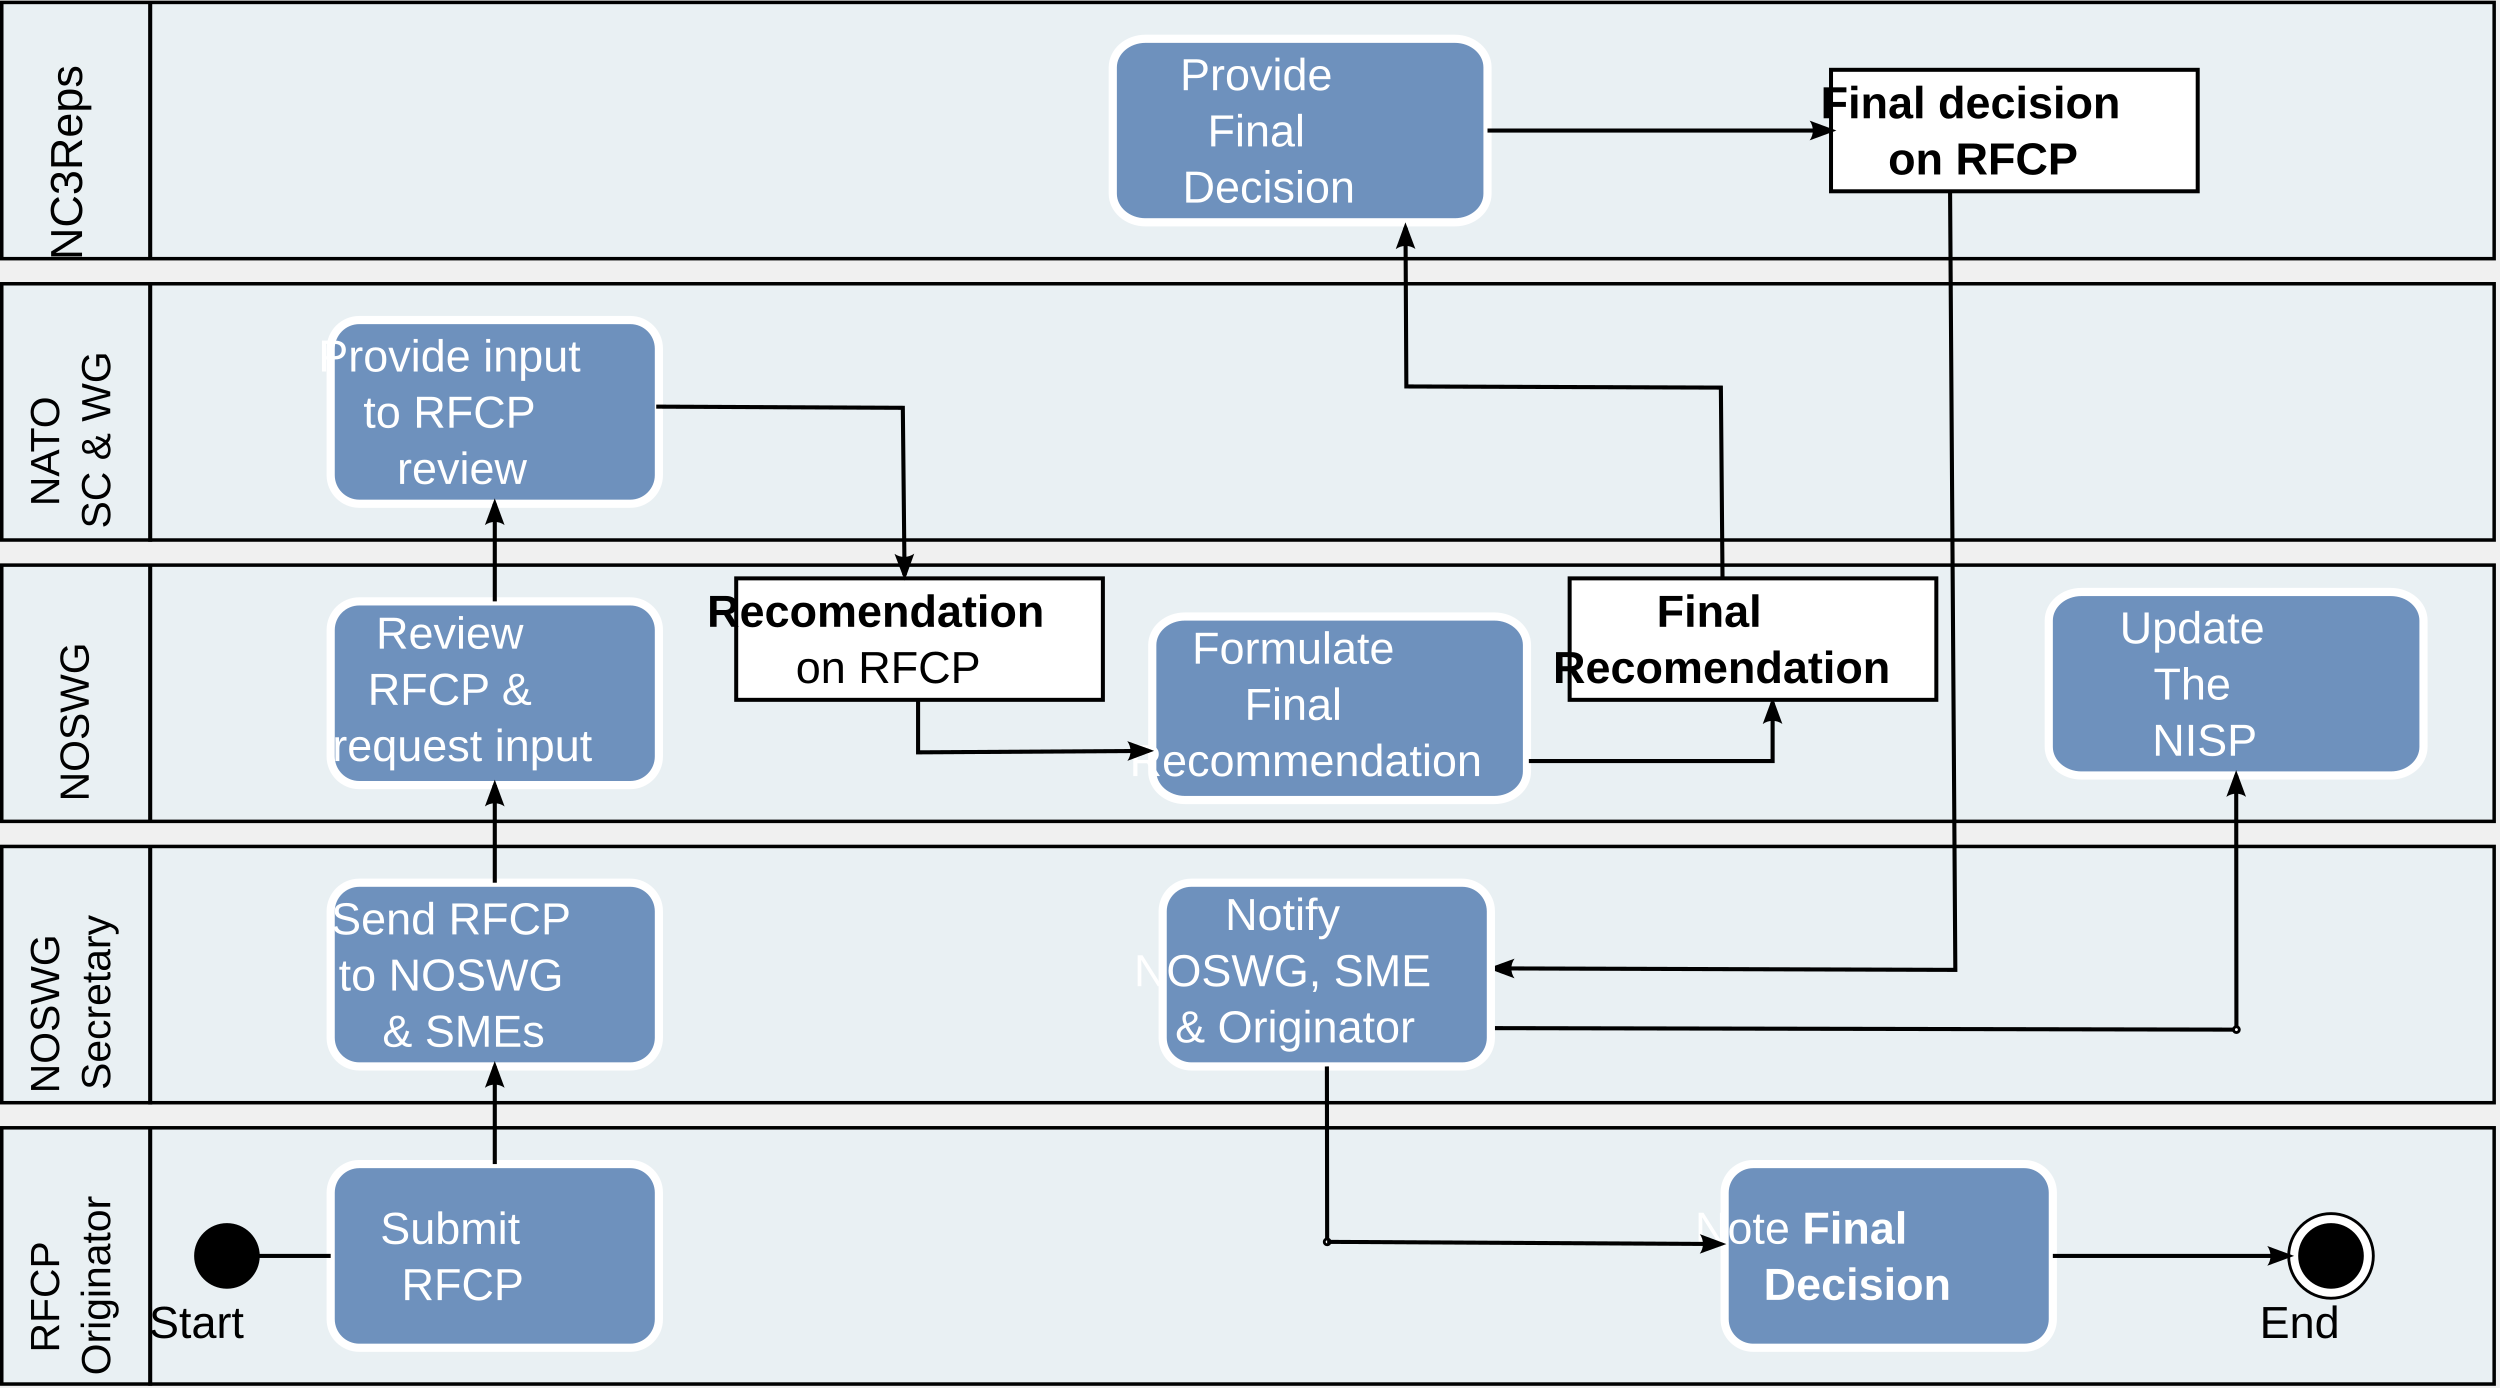
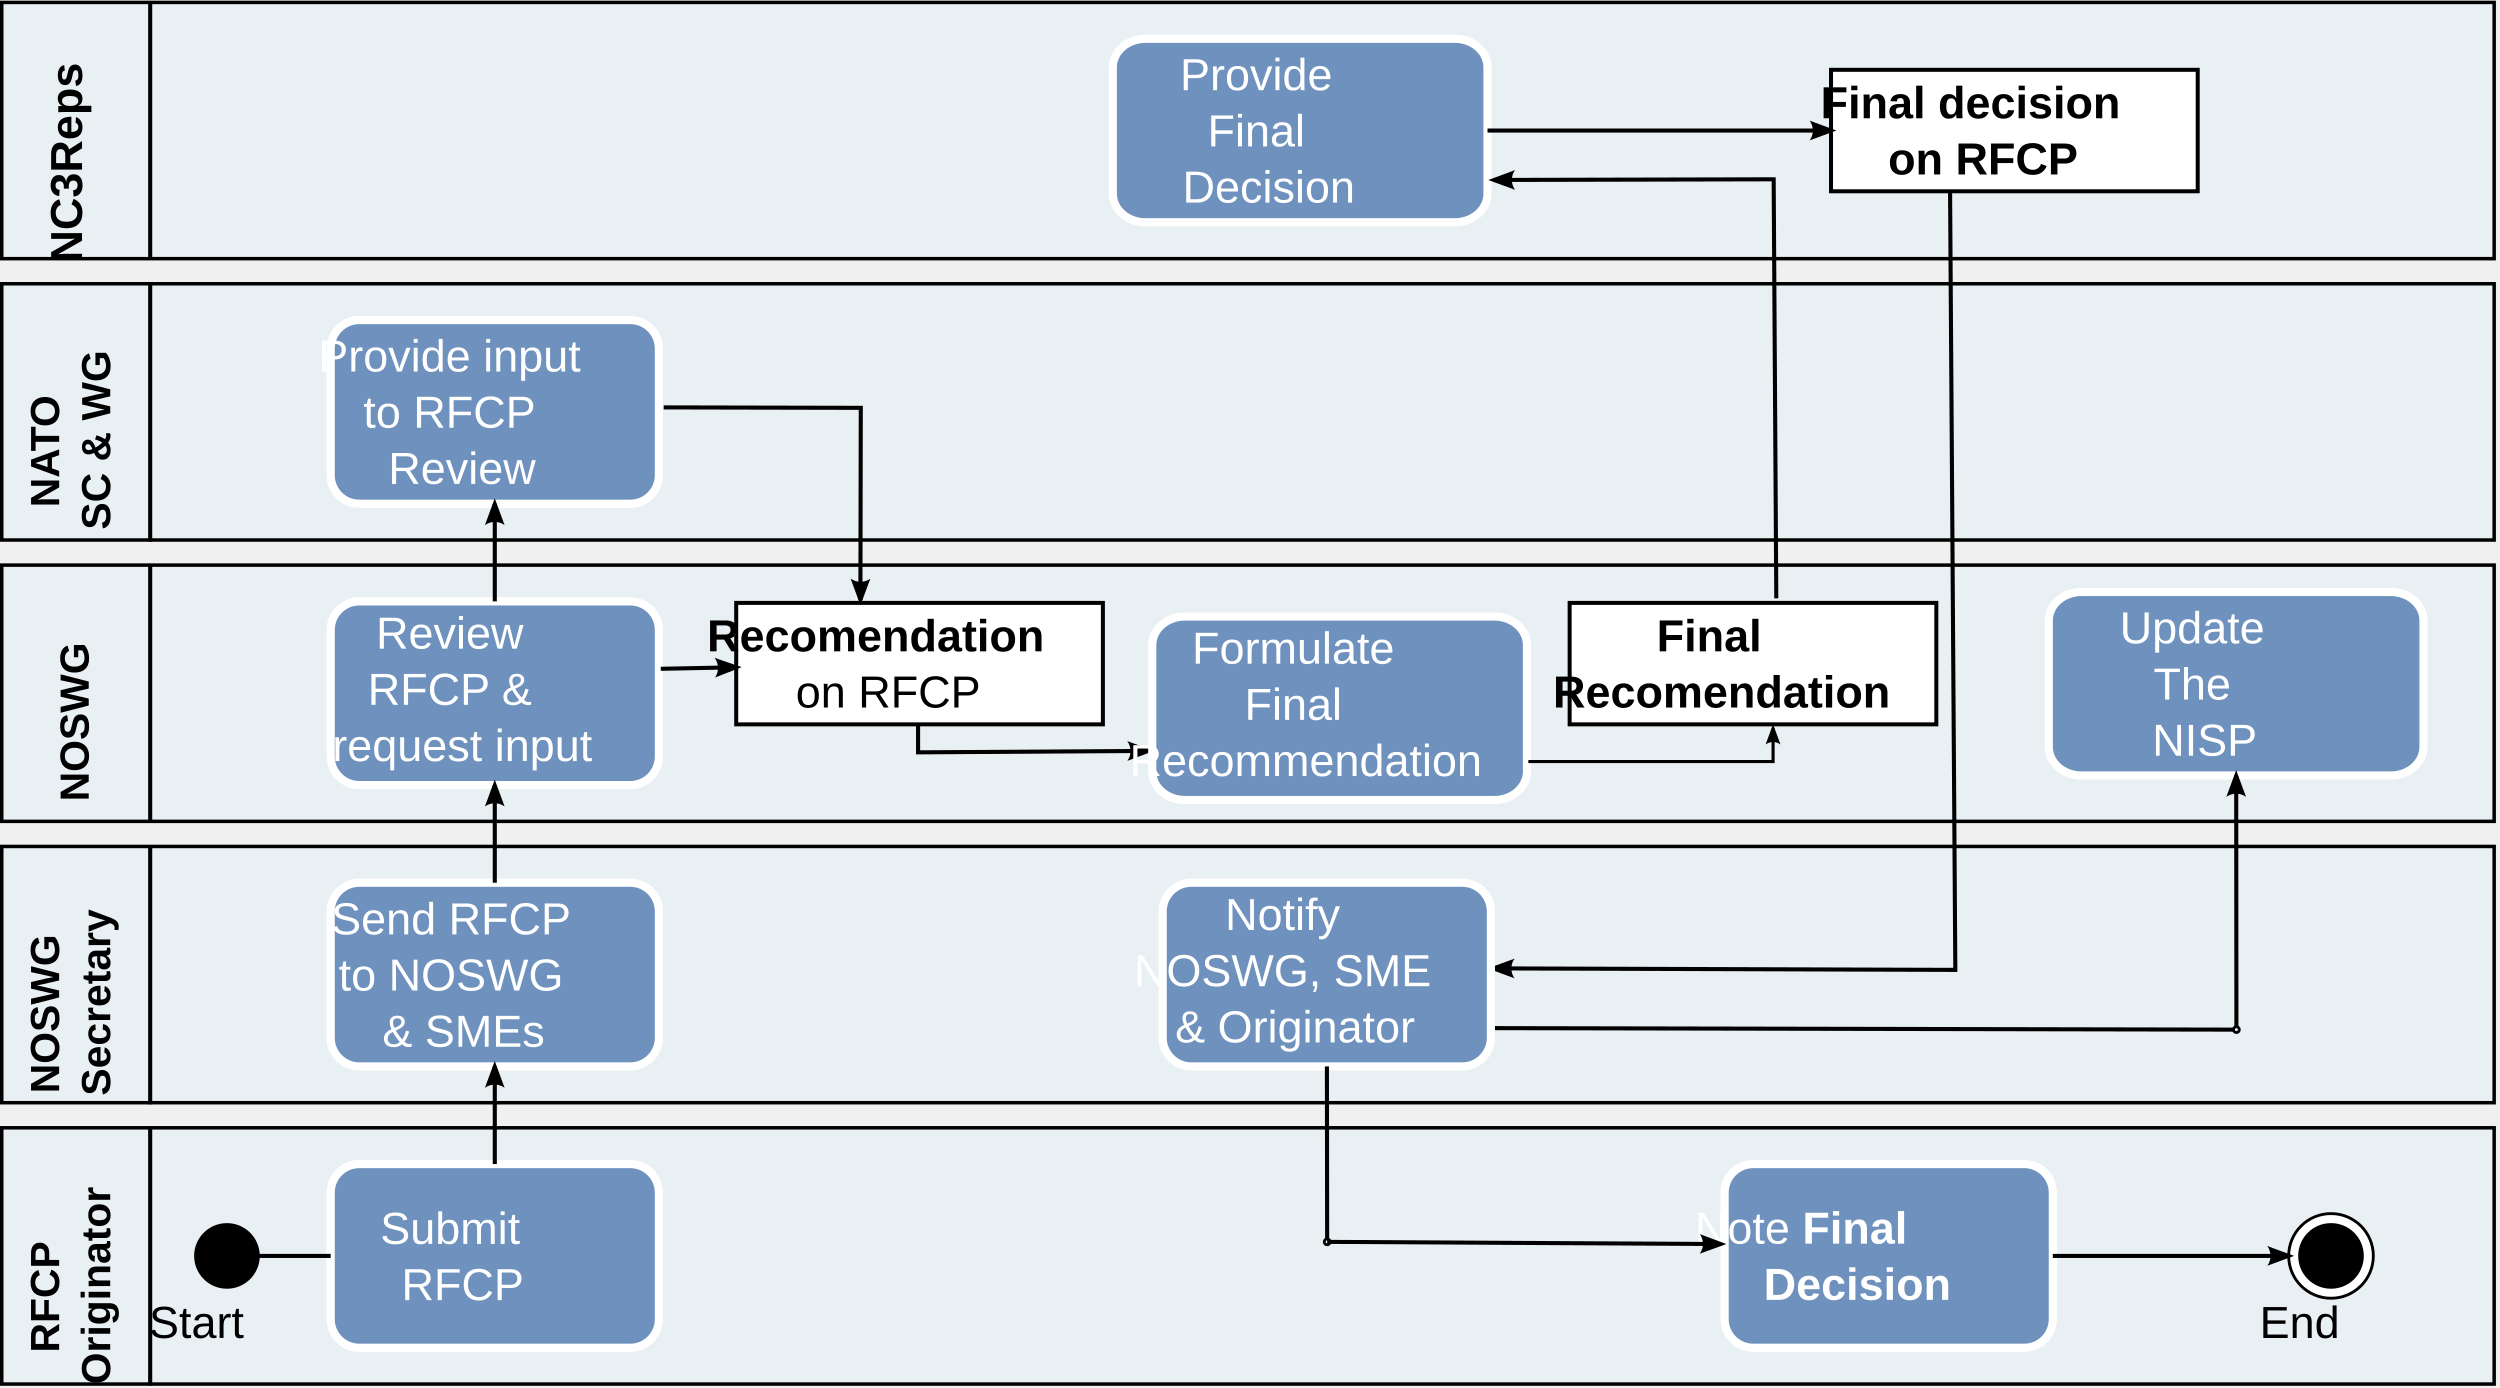
<svg xmlns="http://www.w3.org/2000/svg" width="611.7" height="339.529" id="svg2" version="1.1">
  <defs id="defs4">
    <marker orient="auto" refY="0" refX="0" id="Arrow2Mstart" style="overflow:visible">
      <path id="path3906" style="font-size:12px;fill-rule:evenodd;stroke-width:0.625;stroke-linejoin:round" d="M 8.719,4.034 -2.207,0.016 8.719,-4.002 c -1.745,2.372 -1.735,5.617 -6e-7,8.035 z" transform="scale(0.6,0.6)" />
    </marker>
    <marker orient="auto" refY="0" refX="0" id="Arrow2Mend" style="overflow:visible">
      <path id="path3909" style="font-size:12px;fill-rule:evenodd;stroke-width:0.625;stroke-linejoin:round" d="M 8.719,4.034 -2.207,0.016 8.719,-4.002 c -1.745,2.372 -1.735,5.617 -6e-7,8.035 z" transform="scale(-0.6,-0.6)" />
    </marker>
  </defs>
  <g id="layer1" transform="translate(-7.15,-452.5629)">
    <rect style="fill:#e9f0f3;fill-opacity:1;fill-rule:evenodd;stroke:#000000;stroke-width:0.857;stroke-linejoin:miter;stroke-miterlimit:4;stroke-opacity:1;stroke-dasharray:none;stroke-dashoffset:0" id="rect2849-7" width="609.843" height="62.7" x="7.579" y="659.673" rx="0" ry="0.214" />
    <rect style="fill:#e9f0f3;fill-opacity:1;fill-rule:evenodd;stroke:#000000;stroke-width:0.857;stroke-linejoin:miter;stroke-miterlimit:4;stroke-opacity:1;stroke-dasharray:none;stroke-dashoffset:0" id="rect2849-3" width="609.843" height="62.7" x="7.579" y="590.834" rx="0" ry="0.214" />
    <rect style="fill:#e9f0f3;fill-opacity:1;fill-rule:evenodd;stroke:#000000;stroke-width:0.857;stroke-linejoin:miter;stroke-miterlimit:4;stroke-opacity:1;stroke-dasharray:none;stroke-dashoffset:0" id="rect2849-4" width="609.843" height="62.7" x="7.579" y="521.994" rx="0" ry="0.214" />
    <rect style="fill:#e9f0f3;fill-opacity:1;fill-rule:evenodd;stroke:#000000;stroke-width:0.857;stroke-linejoin:miter;stroke-miterlimit:4;stroke-opacity:1;stroke-dasharray:none;stroke-dashoffset:0" id="rect2849" width="609.843" height="62.7" x="7.579" y="453.155" rx="0" ry="0.214" />
-     <text xml:space="preserve" style="font-size:11px;font-style:normal;font-variant:normal;font-weight:normal;font-stretch:normal;text-align:center;text-anchor:middle;fill:#000000;fill-opacity:1;stroke:none;font-family:Arial;-inkscape-font-specification:Arial" x="-484.712" y="27.225" id="text2851" transform="matrix(0,-1,1,0,0,0)">
+     <text xml:space="preserve" style="font-size:11px;font-style:normal;font-variant:normal;font-weight:bold;font-stretch:normal;text-align:center;text-anchor:middle;fill:#000000;fill-opacity:1;stroke:none;font-family:Arial;-inkscape-font-specification:Bitstream Vera Sans Bold" x="-484.712" y="27.225" id="text2851" transform="matrix(0,-1,1,0,0,0)">
      <tspan id="tspan2853" x="-484.712" y="27.225">NC3Reps</tspan>
    </text>
    <rect style="fill:#e9f0f3;fill-opacity:1;fill-rule:evenodd;stroke:#000000;stroke-width:0.857;stroke-linejoin:miter;stroke-miterlimit:4;stroke-opacity:1;stroke-dasharray:none;stroke-dashoffset:0" id="rect2849-5" width="609.843" height="62.7" x="7.579" y="728.512" rx="0" ry="0.214" />
    <rect style="fill:#6e91bd;fill-opacity:1;fill-rule:evenodd;stroke:#ffffff;stroke-width:2;stroke-linejoin:miter;stroke-miterlimit:4;stroke-opacity:1;stroke-dasharray:none;stroke-dashoffset:0" id="rect2826-6" width="80.307" height="44.951" x="88.061" y="737.386" ry="7" rx="7" />
-     <text xml:space="preserve" style="font-size:10px;font-style:normal;font-variant:normal;font-weight:normal;font-stretch:normal;text-align:center;text-anchor:middle;fill:#000000;fill-opacity:1;stroke:none;font-family:Arial;-inkscape-font-specification:Arial" x="-553.259" y="21.623" id="text3725" transform="matrix(0,-1,1,0,0,0)">
+     <text xml:space="preserve" style="font-size:10px;font-style:normal;font-variant:normal;font-weight:bold;font-stretch:normal;text-align:center;text-anchor:middle;fill:#000000;fill-opacity:1;stroke:none;font-family:Arial;-inkscape-font-specification:Bitstream Vera Sans Bold" x="-553.259" y="21.623" id="text3725" transform="matrix(0,-1,1,0,0,0)">
      <tspan id="tspan3727" x="-553.259" y="21.623">NATO</tspan>
      <tspan x="-553.259" y="34.123" id="tspan3743">SC &amp; WG</tspan>
    </text>
-     <text xml:space="preserve" style="font-size:10px;font-style:normal;font-variant:normal;font-weight:normal;font-stretch:normal;text-align:center;text-anchor:middle;fill:#000000;fill-opacity:1;stroke:none;font-family:Arial;-inkscape-font-specification:Arial" x="-622.254" y="28.862" id="text3729" transform="matrix(0,-1,1,0,0,0)">
+     <text xml:space="preserve" style="font-size:10px;font-style:normal;font-variant:normal;font-weight:bold;font-stretch:normal;text-align:center;text-anchor:middle;fill:#000000;fill-opacity:1;stroke:none;font-family:Arial;-inkscape-font-specification:Bitstream Vera Sans Bold" x="-622.254" y="28.862" id="text3729" transform="matrix(0,-1,1,0,0,0)">
      <tspan id="tspan3731" x="-622.254" y="28.862">NOSWG</tspan>
    </text>
-     <text xml:space="preserve" style="font-size:10px;font-style:normal;font-variant:normal;font-weight:normal;font-stretch:normal;text-align:center;text-anchor:middle;fill:#000000;fill-opacity:1;stroke:none;font-family:Arial;-inkscape-font-specification:Arial" x="-690.901" y="21.621" id="text3733" transform="matrix(0,-1,1,0,0,0)">
+     <text xml:space="preserve" style="font-size:10px;font-style:normal;font-variant:normal;font-weight:bold;font-stretch:normal;text-align:center;text-anchor:middle;fill:#000000;fill-opacity:1;stroke:none;font-family:Arial;-inkscape-font-specification:Bitstream Vera Sans Bold" x="-690.901" y="21.621" id="text3733" transform="matrix(0,-1,1,0,0,0)">
      <tspan id="tspan3735" x="-690.901" y="21.621">NOSWG</tspan>
      <tspan x="-690.901" y="34.121" id="tspan4715">Secretary</tspan>
    </text>
-     <text xml:space="preserve" style="font-size:10px;font-style:normal;font-variant:normal;font-weight:normal;font-stretch:normal;text-align:center;text-anchor:middle;fill:#000000;fill-opacity:1;stroke:none;font-family:Arial;-inkscape-font-specification:Arial" x="-760.167" y="21.618" id="text3737" transform="matrix(0,-1,1,0,0,0)">
+     <text xml:space="preserve" style="font-size:10px;font-style:normal;font-variant:normal;font-weight:bold;font-stretch:normal;text-align:center;text-anchor:middle;fill:#000000;fill-opacity:1;stroke:none;font-family:Arial;-inkscape-font-specification:Bitstream Vera Sans Bold" x="-760.167" y="21.618" id="text3737" transform="matrix(0,-1,1,0,0,0)">
      <tspan id="tspan3739" x="-760.167" y="21.618">RFCP</tspan>
      <tspan x="-760.167" y="34.118" id="tspan3741">Originator</tspan>
    </text>
    <path style="fill:none;stroke:#000000;stroke-width:1px;stroke-linecap:butt;stroke-linejoin:miter;stroke-opacity:1" d="m 43.897,453.063 c 0,62.882 0,63.008 0,63.008" id="path3747" />
    <path style="fill:none;stroke:#000000;stroke-width:1px;stroke-linecap:butt;stroke-linejoin:miter;stroke-opacity:1" d="m 43.897,728.584 c 0,62.882 0,63.008 0,63.008" id="path3747-54" />
    <path style="fill:none;stroke:#000000;stroke-width:1px;stroke-linecap:butt;stroke-linejoin:miter;stroke-opacity:1" d="m 43.897,659.744 c 0,62.882 0,63.008 0,63.008" id="path3747-4" />
    <path style="fill:none;stroke:#000000;stroke-width:1px;stroke-linecap:butt;stroke-linejoin:miter;stroke-opacity:1" d="m 43.897,590.905 c 0,62.882 0,63.008 0,63.008" id="path3747-3" />
    <path style="fill:none;stroke:#000000;stroke-width:1px;stroke-linecap:butt;stroke-linejoin:miter;stroke-opacity:1" d="m 43.897,522.066 c 0,62.882 0,63.008 0,63.008" id="path3747-7" />
    <rect style="fill:#6e91bd;fill-opacity:1;fill-rule:evenodd;stroke:#ffffff;stroke-width:2;stroke-linejoin:miter;stroke-miterlimit:4;stroke-opacity:1;stroke-dasharray:none;stroke-dashoffset:0" id="rect2826-6-8" width="80.307" height="44.951" x="88.061" y="668.547" ry="7" rx="7" />
    <rect style="fill:#6e91bd;fill-opacity:1;fill-rule:evenodd;stroke:#ffffff;stroke-width:2;stroke-linejoin:miter;stroke-miterlimit:4;stroke-opacity:1;stroke-dasharray:none;stroke-dashoffset:0" id="rect2826-6-88" width="80.307" height="44.951" x="88.061" y="530.869" ry="7" rx="7" />
    <rect style="fill:#6e91bd;fill-opacity:1;fill-rule:evenodd;stroke:#ffffff;stroke-width:2;stroke-linejoin:miter;stroke-miterlimit:4;stroke-opacity:1;stroke-dasharray:none;stroke-dashoffset:0" id="rect2826-6-3" width="80.307" height="44.951" x="88.061" y="599.708" ry="7" rx="7" />
    <text xml:space="preserve" style="font-size:11px;font-style:normal;font-variant:normal;font-weight:normal;font-stretch:normal;text-align:center;text-anchor:middle;fill:#ffffff;fill-opacity:1;stroke:none;font-family:Arial;-inkscape-font-specification:Arial" x="128.005" y="756.924" id="text3847">
      <tspan id="tspan3849" x="128.005" y="756.924">Submit</tspan>
      <tspan x="128.005" y="770.674" id="tspan3851">RFCP</tspan>
    </text>
    <text xml:space="preserve" style="font-size:11px;font-style:normal;font-variant:normal;font-weight:normal;font-stretch:normal;text-align:center;text-anchor:middle;fill:#ffffff;fill-opacity:1;stroke:none;font-family:Arial;-inkscape-font-specification:Arial" x="128.212" y="681.186" id="text3853">
      <tspan id="tspan3855" x="128.212" y="681.186">Send RFCP</tspan>
      <tspan x="128.212" y="694.936" id="tspan3857">to NOSWG</tspan>
      <tspan x="128.212" y="708.686" id="tspan3859">&amp; SMEs</tspan>
    </text>
    <text xml:space="preserve" style="font-size:11px;font-style:normal;font-variant:normal;font-weight:normal;font-stretch:normal;text-align:center;text-anchor:middle;fill:#ffffff;fill-opacity:1;stroke:none;font-family:Arial;-inkscape-font-specification:Arial" x="127.895" y="611.278" id="text3861">
      <tspan id="tspan3863" x="127.895" y="611.278">Review</tspan>
      <tspan x="127.895" y="625.028" id="tspan3865">RFCP &amp;</tspan>
      <tspan x="127.895" y="638.778" id="tspan3867">request input</tspan>
    </text>
    <text xml:space="preserve" style="font-size:11px;font-style:normal;font-variant:normal;font-weight:normal;font-stretch:normal;text-align:center;text-anchor:middle;fill:#ffffff;fill-opacity:1;stroke:none;font-family:Arial;-inkscape-font-specification:Arial" x="127.828" y="543.467" id="text3869">
      <tspan id="tspan3871" x="127.828" y="543.467">Provide input</tspan>
      <tspan x="127.828" y="557.217" id="tspan3873">to RFCP</tspan>
-       <tspan x="127.828" y="570.967" id="tspan3875">review</tspan>
+       <tspan x="127.828" y="570.967" id="tspan3875">Review</tspan>
    </text>
    <path style="fill:none;stroke:#000000;stroke-width:1px;stroke-linecap:butt;stroke-linejoin:miter;stroke-opacity:1;marker-end:url(#Arrow2Mend)" d="m 128.214,737.386 0,-23.888" id="path3877" />
    <path style="fill:none;stroke:#000000;stroke-width:1px;stroke-linecap:butt;stroke-linejoin:miter;stroke-opacity:1;marker-end:url(#Arrow2Mend)" d="m 128.214,668.547 0,-23.888" id="path4327" />
    <path style="fill:none;stroke:#000000;stroke-width:1px;stroke-linecap:butt;stroke-linejoin:miter;stroke-opacity:1;marker-end:url(#Arrow2Mend)" d="m 128.214,599.708 0,-23.888" id="path4513" />
    <path style="fill:#000000;fill-opacity:1;fill-rule:evenodd;stroke:#000000;stroke-width:0.7;stroke-linejoin:miter;stroke-miterlimit:4;stroke-opacity:1;stroke-dasharray:none;stroke-dashoffset:0" id="path4699" d="m 70.357,763.612 c 0,4.241 -3.438,7.679 -7.679,7.679 -4.241,0 -7.679,-3.438 -7.679,-7.679 0,-4.241 3.438,-7.679 7.679,-7.679 4.241,0 7.679,3.438 7.679,7.679 z" transform="translate(0,-3.750023)" />
    <path style="fill:none;stroke:#000000;stroke-width:1px;stroke-linecap:butt;stroke-linejoin:miter;stroke-opacity:1" d="m 70.357,759.862 17.704,0" id="path4701" />
    <text xml:space="preserve" style="font-size:11px;font-style:normal;font-variant:normal;font-weight:normal;font-stretch:normal;text-align:center;text-anchor:middle;fill:#000000;fill-opacity:1;stroke:none;font-family:Arial;-inkscape-font-specification:Arial" x="62.857" y="779.934" id="text4703">
      <tspan id="tspan4705" x="62.857" y="779.934">Start</tspan>
    </text>
-     <rect style="fill:#ffffff;fill-opacity:1;fill-rule:evenodd;stroke:#000000;stroke-width:0.979;stroke-linejoin:miter;stroke-miterlimit:4;stroke-opacity:1;stroke-dasharray:none;stroke-dashoffset:0" id="rect4707" width="89.721" height="29.721" x="187.283" y="594.078" rx="0" ry="0" />
-     <text xml:space="preserve" style="font-size:11px;font-style:normal;font-variant:normal;font-weight:normal;font-stretch:normal;text-align:center;text-anchor:middle;fill:#000000;fill-opacity:1;stroke:none;font-family:Arial;-inkscape-font-specification:Arial" x="232.113" y="605.934" id="text4709">
-       <tspan id="tspan4711" x="232.113" y="605.934" style="font-weight:bold;-inkscape-font-specification:Bitstream Vera Sans Bold">Recomendation</tspan>
-       <tspan x="232.113" y="619.684" id="tspan4713">on RFCP</tspan>
+     <path style="fill:none;stroke:#000000;stroke-width:1px;stroke-linecap:butt;stroke-linejoin:miter;stroke-opacity:1;marker-end:url(#Arrow2Mend)" d="m 231.786,623.791 c 0,12.857 0,12.857 0,12.857 l 56.429,-0.357 0,0 0,0" id="path4836" />
+     <rect style="fill:#ffffff;fill-opacity:1;fill-rule:evenodd;stroke:#000000;stroke-width:0.979;stroke-linejoin:miter;stroke-miterlimit:4;stroke-opacity:1;stroke-dasharray:none;stroke-dashoffset:0" id="rect4707" width="89.721" height="29.721" x="187.283" y="600.078" rx="0" ry="0" />
+     <text xml:space="preserve" style="font-size:11px;font-style:normal;font-variant:normal;font-weight:normal;font-stretch:normal;text-align:center;text-anchor:middle;fill:#000000;fill-opacity:1;stroke:none;font-family:Arial;-inkscape-font-specification:Arial" x="232.113" y="611.934" id="text4709">
+       <tspan id="tspan4711" x="232.113" y="611.934" style="font-weight:bold;-inkscape-font-specification:Bitstream Vera Sans Bold">Recomendation</tspan>
+       <tspan x="232.113" y="625.684" id="tspan4713">on RFCP</tspan>
    </text>
    <rect style="fill:#6e91bd;fill-opacity:1;fill-rule:evenodd;stroke:#ffffff;stroke-width:2;stroke-linejoin:miter;stroke-miterlimit:4;stroke-opacity:1;stroke-dasharray:none;stroke-dashoffset:0" id="rect2826-6-8-1-6" width="91.688" height="44.904" x="289.084" y="603.41" ry="6.993" rx="7.992" />
    <text xml:space="preserve" style="font-size:11px;font-style:normal;font-variant:normal;font-weight:normal;font-stretch:normal;text-align:center;text-anchor:middle;fill:#ffffff;fill-opacity:1;stroke:none;font-family:Arial;-inkscape-font-specification:Arial" x="334.284" y="614.959" id="text4739-8">
      <tspan id="tspan4741-9" x="334.284" y="614.959">Formulate</tspan>
      <tspan x="334.284" y="628.709" id="tspan4824">Final</tspan>
      <tspan x="334.284" y="642.459" id="tspan4747-6">Recommendation</tspan>
    </text>
-     <path style="fill:none;stroke:#000000;stroke-width:1px;stroke-linecap:butt;stroke-linejoin:miter;stroke-opacity:1;marker-end:url(#Arrow2Mend)" d="m 231.786,623.791 c 0,12.857 0,12.857 0,12.857 l 56.429,-0.357 0,0 0,0" id="path4836" />
-     <path style="fill:none;stroke:#000000;stroke-width:1px;stroke-linecap:butt;stroke-linejoin:miter;stroke-opacity:1;marker-end:url(#Arrow2Mend)" d="m 381.229,638.776 59.643,0 0,-0.357 0,0 0,-13.929" id="path5208" />
+     <path style="fill:none;stroke:#000000;stroke-width:0.756px;stroke-linecap:butt;stroke-linejoin:miter;stroke-opacity:1;marker-end:url(#Arrow2Mend)" d="m 381.107,638.898 59.879,0 0,-0.203 0,0 0,-7.93" id="path5208" />
    <rect style="fill:#6e91bd;fill-opacity:1;fill-rule:evenodd;stroke:#ffffff;stroke-width:2;stroke-linejoin:miter;stroke-miterlimit:4;stroke-opacity:1;stroke-dasharray:none;stroke-dashoffset:0" id="rect2826-6-8-1-6-6" width="91.688" height="44.904" x="508.442" y="597.41" ry="6.993" rx="7.992" />
    <text xml:space="preserve" style="font-size:11px;font-style:normal;font-variant:normal;font-weight:normal;font-stretch:normal;text-align:center;text-anchor:middle;fill:#ffffff;fill-opacity:1;stroke:none;font-family:Arial;-inkscape-font-specification:Arial" x="554.235" y="609.982" id="text4739-8-4">
      <tspan x="554.235" y="609.982" id="tspan4747-6-0">Update</tspan>
      <tspan x="554.235" y="623.732" id="tspan5676">The</tspan>
      <tspan x="554.235" y="637.482" id="tspan5678">NISP</tspan>
    </text>
    <rect style="fill:#6e91bd;fill-opacity:1;fill-rule:evenodd;stroke:#ffffff;stroke-width:2;stroke-linejoin:miter;stroke-miterlimit:4;stroke-opacity:1;stroke-dasharray:none;stroke-dashoffset:0" id="rect2826-6-8-1-4" width="80.307" height="44.951" x="429.132" y="737.386" ry="7" rx="7" />
    <path style="fill:#ffffff;stroke:#000000;stroke-width:0.7;stroke-linejoin:miter;stroke-miterlimit:4;stroke-opacity:1;stroke-dasharray:none;stroke-dashoffset:0" id="path5472" d="m 587.857,760.576 c 0,5.72 -4.637,10.357 -10.357,10.357 -5.72,0 -10.357,-4.637 -10.357,-10.357 0,-5.72 4.637,-10.357 10.357,-10.357 5.72,0 10.357,4.637 10.357,10.357 z" transform="translate(0,-0.7143307)" />
    <path style="fill:#000000;fill-opacity:1;fill-rule:evenodd;stroke:#000000;stroke-width:0.7;stroke-linejoin:miter;stroke-miterlimit:4;stroke-opacity:1;stroke-dasharray:none;stroke-dashoffset:0" id="path4699-8" d="m 70.357,763.612 c 0,4.241 -3.438,7.679 -7.679,7.679 -4.241,0 -7.679,-3.438 -7.679,-7.679 0,-4.241 3.438,-7.679 7.679,-7.679 4.241,0 7.679,3.438 7.679,7.679 z" transform="translate(514.8214,-3.750036)" />
    <path style="fill:none;stroke:#000000;stroke-width:1px;stroke-linecap:butt;stroke-linejoin:miter;stroke-opacity:1;marker-end:url(#Arrow2Mend)" d="m 509.439,759.862 57.704,0" id="path5478" />
    <text xml:space="preserve" style="font-size:11px;font-style:normal;font-variant:normal;font-weight:normal;font-stretch:normal;text-align:center;text-anchor:middle;fill:#ffffff;fill-opacity:1;stroke:none;font-family:Arial;-inkscape-font-specification:Arial" x="469.243" y="756.86" id="text5664">
      <tspan id="tspan5666" x="469.243" y="756.86">Note <tspan style="font-weight:bold;fill:#ffffff;-inkscape-font-specification:Bitstream Vera Sans Bold" id="tspan5670">Final</tspan>
      </tspan>
      <tspan x="469.243" y="770.61" id="tspan5668" style="font-weight:bold;fill:#ffffff;-inkscape-font-specification:Bitstream Vera Sans Bold">Decision</tspan>
    </text>
    <rect style="fill:#6e91bd;fill-opacity:1;fill-rule:evenodd;stroke:#ffffff;stroke-width:2;stroke-linejoin:miter;stroke-miterlimit:4;stroke-opacity:1;stroke-dasharray:none;stroke-dashoffset:0" id="rect2826-6-8-1-6-6-7" width="91.688" height="44.904" x="279.425" y="462.053" ry="6.993" rx="7.992" />
    <text xml:space="preserve" style="font-size:11px;font-style:normal;font-variant:normal;font-weight:normal;font-stretch:normal;text-align:center;text-anchor:middle;fill:#ffffff;fill-opacity:1;stroke:none;font-family:Arial;-inkscape-font-specification:Arial" x="325.226" y="474.628" id="text5702">
      <tspan id="tspan5704" x="325.226" y="474.628">Provide</tspan>
      <tspan x="325.226" y="488.378" id="tspan5706">Final</tspan>
      <tspan x="325.226" y="502.128" id="tspan5708">Decision</tspan>
    </text>
    <path style="fill:none;stroke:#000000;stroke-width:1px;stroke-linecap:butt;stroke-linejoin:miter;stroke-opacity:1;marker-end:url(#Arrow2Mend);display:inline" d="M 484.294,499.365 485.579,689.874 372.5,689.505" id="path5952" />
    <rect style="fill:#ffffff;fill-opacity:1;fill-rule:evenodd;stroke:#000000;stroke-width:0.979;stroke-linejoin:miter;stroke-miterlimit:4;stroke-opacity:1;stroke-dasharray:none;stroke-dashoffset:0" id="rect4707-4-7" width="89.721" height="29.721" x="455.165" y="469.645" rx="0" ry="0" />
    <path style="fill:none;stroke:#000000;stroke-width:1px;stroke-linecap:butt;stroke-linejoin:miter;stroke-opacity:1;marker-end:url(#Arrow2Mend)" d="m 371.113,484.505 84.052,0" id="path5760" />
-     <path style="fill:none;stroke:#000000;stroke-width:1px;stroke-linecap:butt;stroke-linejoin:miter;stroke-opacity:1;marker-end:url(#Arrow2Mend);display:inline" d="m 167.716,552.057 60.337,0.289 0.425,40.929" id="path6326" />
-     <path style="fill:none;stroke:#000000;stroke-width:1px;stroke-linecap:butt;stroke-linejoin:miter;stroke-opacity:1;marker-end:url(#Arrow2Mend)" d="m 428.627,595.404 -0.413,-48.002 -76.958,-0.283 -0.207,-38.836" id="path6512" />
-     <rect style="fill:#ffffff;fill-opacity:1;fill-rule:evenodd;stroke:#000000;stroke-width:0.979;stroke-linejoin:miter;stroke-miterlimit:4;stroke-opacity:1;stroke-dasharray:none;stroke-dashoffset:0" id="rect4707-4" width="89.721" height="29.721" x="391.211" y="594.078" rx="0" ry="0" />
+     <path style="fill:none;stroke:#000000;stroke-width:1px;stroke-linecap:butt;stroke-linejoin:miter;stroke-opacity:1;marker-end:url(#Arrow2Mend);display:inline" d="m 174.866,1006.62 60.761,41.218" id="path6326" />
+     <path style="fill:none;stroke:#000000;stroke-width:1px;stroke-linecap:butt;stroke-linejoin:miter;stroke-opacity:1;marker-end:url(#Arrow2Mend)" d="m 441.774,598.957 -0.644,-102.525 -68.512,0.165" id="path6512" />
+     <rect style="fill:#ffffff;fill-opacity:1;fill-rule:evenodd;stroke:#000000;stroke-width:0.979;stroke-linejoin:miter;stroke-miterlimit:4;stroke-opacity:1;stroke-dasharray:none;stroke-dashoffset:0" id="rect4707-4" width="89.721" height="29.721" x="391.211" y="600.078" rx="0" ry="0" />
    <path style="fill:#ffffff;fill-opacity:1;fill-rule:evenodd;stroke:#000000;stroke-width:0.7;stroke-linejoin:miter;stroke-miterlimit:4;stroke-opacity:1;stroke-dasharray:none;stroke-dashoffset:0" id="path6700" d="m 561.066,704.494 c 0,0.392 -0.318,0.711 -0.711,0.711 -0.392,0 -0.711,-0.318 -0.711,-0.711 0,-0.392 0.318,-0.711 0.711,-0.711 0.392,0 0.711,0.318 0.711,0.711 z" transform="translate(-6,0)" />
    <path style="fill:none;stroke:#000000;stroke-width:1px;stroke-linecap:butt;stroke-linejoin:miter;stroke-opacity:1;display:inline" d="m 370.854,704.121 182.791,0.372" id="path6702" />
    <rect style="fill:#6e91bd;fill-opacity:1;fill-rule:evenodd;stroke:#ffffff;stroke-width:2;stroke-linejoin:miter;stroke-miterlimit:4;stroke-opacity:1;stroke-dasharray:none;stroke-dashoffset:0" id="rect2826-6-8-1" width="80.307" height="44.951" x="291.632" y="668.547" ry="7" rx="7" />
    <path style="fill:none;stroke:#000000;stroke-width:1px;stroke-linecap:butt;stroke-linejoin:miter;stroke-opacity:1;marker-start:url(#Arrow2Mstart)" d="m 554.304,642.314 0.051,61.469" id="path6706" />
    <path style="fill:#ffffff;fill-opacity:1;fill-rule:evenodd;stroke:#000000;stroke-width:0.7;stroke-linejoin:miter;stroke-miterlimit:4;stroke-opacity:1;stroke-dasharray:none;stroke-dashoffset:0" id="path6700-2" d="m 561.066,704.494 c 0,0.392 -0.318,0.711 -0.711,0.711 -0.392,0 -0.711,-0.318 -0.711,-0.711 0,-0.392 0.318,-0.711 0.711,-0.711 0.392,0 0.711,0.318 0.711,0.711 z" transform="translate(-228.4772,51.92894)" />
    <path style="fill:none;stroke:#000000;stroke-width:1px;stroke-linecap:butt;stroke-linejoin:miter;stroke-opacity:1" d="m 331.877,755.712 -0.06,-42.214" id="path6920" />
    <path style="fill:none;stroke:#000000;stroke-width:0.992;stroke-linecap:butt;stroke-linejoin:miter;stroke-miterlimit:4;stroke-opacity:1;stroke-dasharray:none;marker-start:url(#Arrow2Mstart)" d="m 428.242,756.96 -96.368,-0.538" id="path6922" />
-     <text xml:space="preserve" style="font-size:11px;font-style:normal;font-variant:normal;font-weight:normal;font-stretch:normal;text-align:center;text-anchor:middle;fill:#000000;fill-opacity:1;stroke:none;font-family:Arial;-inkscape-font-specification:Arial" x="436.042" y="605.936" id="text4709-9">
-       <tspan id="tspan4711-2" x="436.042" y="605.936" style="font-weight:bold;-inkscape-font-specification:Bitstream Vera Sans Bold">Final</tspan>
-       <tspan x="436.042" y="619.686" id="tspan4713-0" style="font-weight:bold;-inkscape-font-specification:Bitstream Vera Sans Bold">Recomendation</tspan>
+     <text xml:space="preserve" style="font-size:11px;font-style:normal;font-variant:normal;font-weight:normal;font-stretch:normal;text-align:center;text-anchor:middle;fill:#000000;fill-opacity:1;stroke:none;font-family:Arial;-inkscape-font-specification:Arial" x="436.042" y="611.936" id="text4709-9">
+       <tspan id="tspan4711-2" x="436.042" y="611.936" style="font-weight:bold;-inkscape-font-specification:Bitstream Vera Sans Bold">Final</tspan>
+       <tspan x="436.042" y="625.686" id="tspan4713-0" style="font-weight:bold;-inkscape-font-specification:Bitstream Vera Sans Bold">Recomendation</tspan>
    </text>
    <text xml:space="preserve" style="font-size:11px;font-style:normal;font-variant:normal;font-weight:normal;font-stretch:normal;text-align:center;text-anchor:middle;fill:#ffffff;fill-opacity:1;stroke:none;font-family:Arial;-inkscape-font-specification:Arial" x="331.668" y="680.12" id="text4739">
      <tspan id="tspan4741" x="331.668" y="680.12">Notify</tspan>
      <tspan x="331.668" y="693.87" id="tspan4743">NOSWG, SME</tspan>
      <tspan x="331.668" y="707.62" id="tspan4747">&amp; Originator</tspan>
    </text>
    <text xml:space="preserve" style="font-size:11px;font-style:normal;font-variant:normal;font-weight:normal;font-stretch:normal;text-align:center;text-anchor:middle;fill:#000000;fill-opacity:1;stroke:none;font-family:Arial;-inkscape-font-specification:Arial" x="577.465" y="779.939" id="text4703-2">
      <tspan id="tspan4705-6" x="577.465" y="779.939">End</tspan>
    </text>
    <text xml:space="preserve" style="font-size:11px;font-style:normal;font-variant:normal;font-weight:normal;font-stretch:normal;text-align:center;text-anchor:middle;fill:#000000;fill-opacity:1;stroke:none;font-family:Arial;-inkscape-font-specification:Arial" x="499.993" y="481.5" id="text4709-9-1-2">
      <tspan x="499.993" y="481.5" id="tspan4713-0-2-0" style="font-weight:bold;-inkscape-font-specification:Bitstream Vera Sans Bold">Final decision</tspan>
      <tspan x="499.993" y="495.25" style="font-weight:bold;-inkscape-font-specification:Bitstream Vera Sans Bold" id="tspan2950-6">on RFCP</tspan>
    </text>
+     <path style="fill:none;stroke:#000000;stroke-width:1px;stroke-linecap:butt;stroke-linejoin:miter;stroke-opacity:1;marker-end:url(#Arrow2Mend);display:inline" d="m 175.265,1066.858 17.767,-0.355" id="path3153" />
+     <path style="fill:none;stroke:#000000;stroke-width:1px;stroke-linecap:butt;stroke-linejoin:miter;stroke-opacity:1;marker-end:url(#Arrow2Mend);display:inline" d="m 162.386,99.681 48.231,0.11 -0.094,47.014" id="path2960" transform="translate(7.15,452.5629)" />
+     <path style="fill:none;stroke:#000000;stroke-width:1px;stroke-linecap:butt;stroke-linejoin:miter;stroke-opacity:1;marker-end:url(#Arrow2Mend);display:inline" d="m 161.675,163.641 18.457,-0.369" id="path3932" transform="translate(7.15,452.5629)" />
  </g>
</svg>
